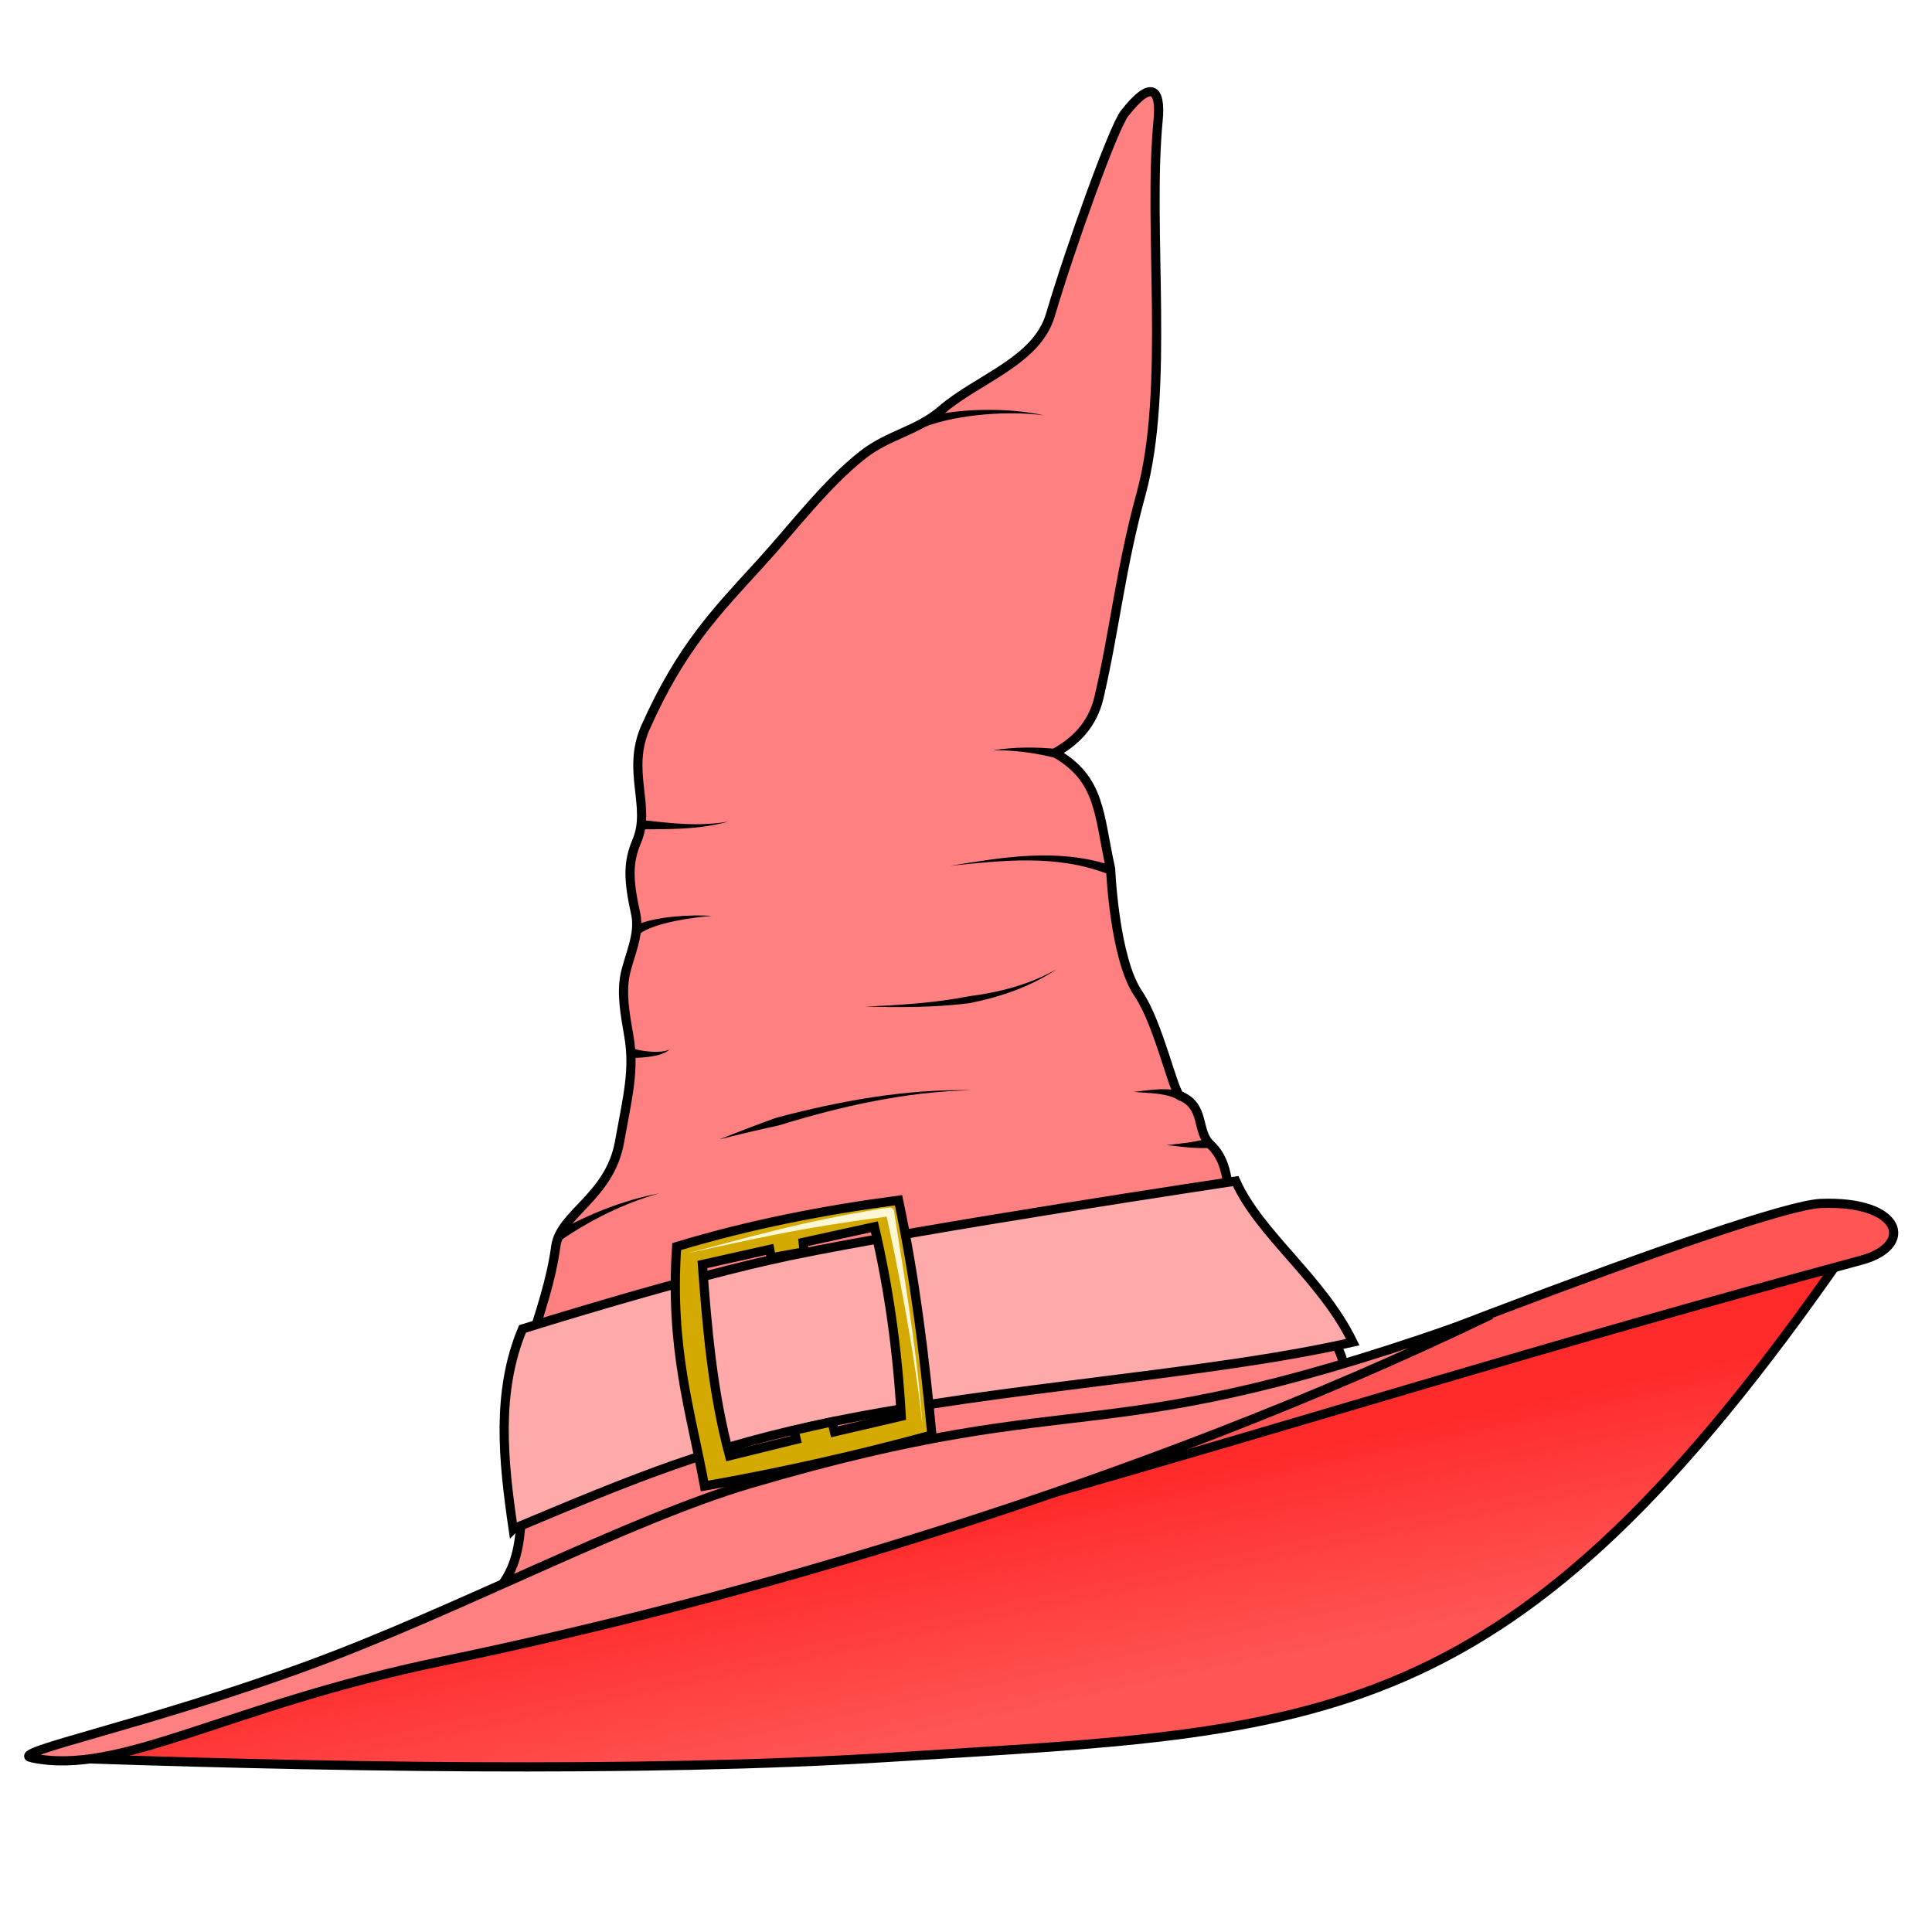
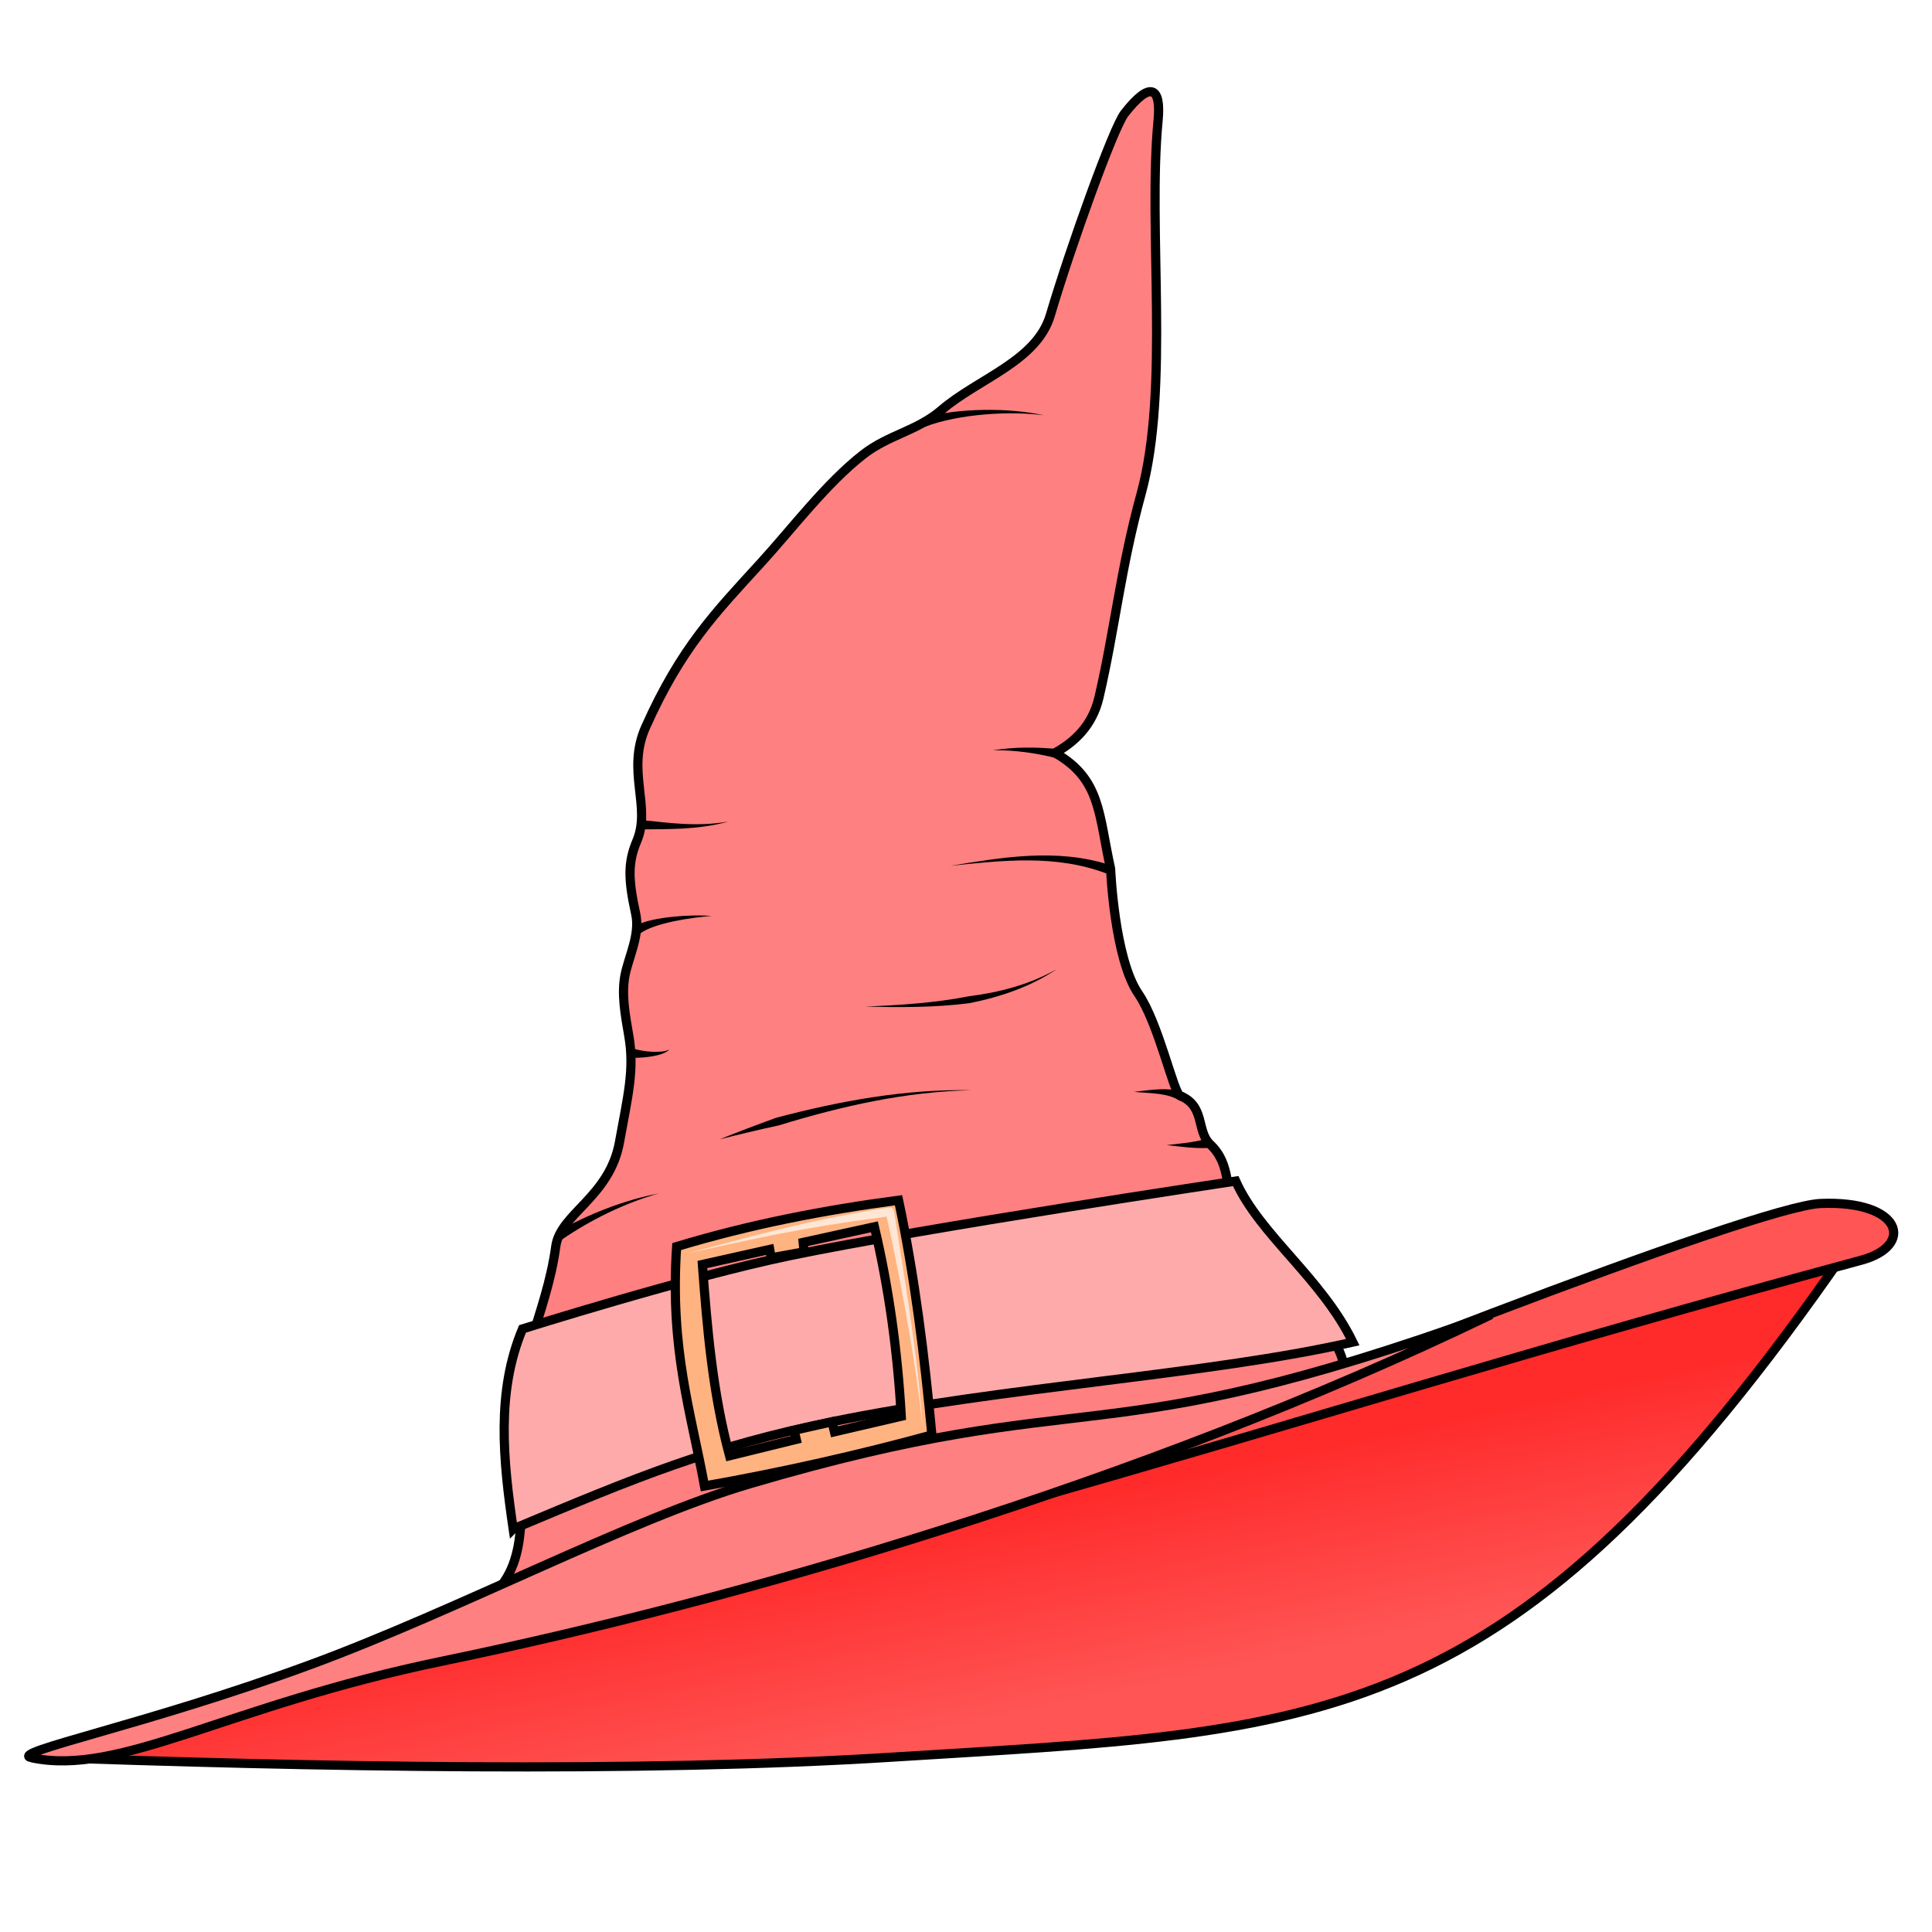
<svg xmlns="http://www.w3.org/2000/svg" xmlns:ns1="http://www.openswatchbook.org/uri/2009/osb" xmlns:xlink="http://www.w3.org/1999/xlink" viewBox="0 0 256 256" id="svg4206" version="1.1">
  <style id="style3">
    svg { cursor: default; }
  </style>
  <defs id="defs4208">
    <linearGradient id="linearGradient4584">
      <stop style="stop-color:#ff5555;stop-opacity:1" offset="0" id="stop4586" />
      <stop style="stop-color:#ff2a2a;stop-opacity:1" offset="1" id="stop4588" />
    </linearGradient>
    <linearGradient id="linearGradient4509" ns1:paint="solid">
      <stop style="stop-color:#ffaaaa;stop-opacity:1;" offset="0" id="stop4511" />
    </linearGradient>
    <linearGradient id="linearGradient4503" ns1:paint="solid">
      <stop style="stop-color:#ff8080;stop-opacity:1;" offset="0" id="stop4505" />
    </linearGradient>
    <linearGradient id="linearGradient4497" ns1:paint="solid">
      <stop style="stop-color:#ff5555;stop-opacity:1;" offset="0" id="stop4499" />
    </linearGradient>
    <linearGradient xlink:href="#linearGradient4584" id="linearGradient4590" x1="157.857" y1="193.857" x2="153.214" y2="172.071" gradientUnits="userSpaceOnUse" gradientTransform="matrix(1.215506,0,0,1.215506,-29.03499,-14.33814)" />
  </defs>
  <g id="layer4">
    <path style="fill:#ff8080;fill-rule:evenodd;stroke:#000000;stroke-width:1.216px;stroke-linecap:butt;stroke-linejoin:miter;stroke-opacity:1" d="m 63.054,213.031 c 6.66,-4.038 6.47,-10.418 5.525,-22.408 -0.745,-9.455 3.804,-16.217 5.065,-25.478 0.587,-4.313 7.138,-6.554 8.441,-13.813 1.09,-6.067 2.02,-9.558 1.228,-14.12 -0.478,-2.752 -0.991,-5.543 -0.484,-8.048 0.492,-2.428 2.007,-5.336 1.405,-8.068 -1.021,-4.624 -1.032,-6.872 0.153,-9.669 1.924,-4.54 -1.43,-9.28 1.163,-15.086 4.7,-10.526 9.286,-15.21 15.259,-21.749 4.164,-4.559 8.689,-10.572 13.58,-14.376 3.39,-2.636 7.116,-3.095 10.363,-5.884 4.841,-4.159 12.617,-6.466 14.427,-12.585 2.667,-9.02 8.344,-24.804 9.823,-26.706 3.419,-4.397 4.877,-3.521 4.451,0.921 -1.387,14.464 1.577,35.526 -2.255,49.485 -2.727,9.932 -3.479,17.948 -5.572,26.948 -0.888,3.818 -3.325,5.96 -5.832,7.367 6.092,3.48 5.751,8.077 7.367,15.348 0,0 0.48,11.909 3.684,16.576 2.681,3.906 4.662,13.154 5.525,13.506 3.379,1.38 2.103,4.668 3.99,6.446 2.882,2.716 1.861,6.174 3.377,8.902 5.143,9.26 20.079,20.858 11.818,23.022 z" id="path4582" />
    <path style="fill:url(#linearGradient4590);fill-opacity:1;fill-rule:evenodd;stroke:#000000;stroke-width:1.216px;stroke-linecap:butt;stroke-linejoin:miter;stroke-opacity:1" d="M 4.174,232.8 C 55.4,218.981 161.042,186.929 244.454,165.947 199.917,230.211 175.707,229.228 117.874,232.853 84.861,234.922 41.278,234.147 4.174,232.8 Z" id="path4578" />
    <path style="fill:#ff5555;fill-rule:evenodd;stroke:#000000;stroke-width:1.216px;stroke-linecap:butt;stroke-linejoin:miter;stroke-opacity:1" d="m 135.19,199.064 c 37.552,-10.641 68.647,-20.538 111.427,-32.077 7.139,-1.926 5.443,-7.966 -5.372,-7.521 -8.634,0.355 -72.136,25.222 -106.055,39.598 z" id="path4580" />
    <path style="fill:#ff8080;fill-rule:evenodd;stroke:#000000;stroke-width:1.216px;stroke-linecap:butt;stroke-linejoin:miter;stroke-opacity:1" d="m 4.174,232.909 c 11.715,2.498 25.763,-6.876 54.345,-12.779 39.113,-8.078 92.272,-23.36 139.05,-45.934 -53.099,19.168 -52.042,8.809 -98.22,22.415 -15.828,4.664 -38.724,16.783 -58.135,23.932 -21.84,8.044 -40.283,11.675 -37.041,12.367 z" id="path4576" />
    <path style="fill:#ffaaaa;fill-rule:evenodd;stroke:#000000;stroke-width:1.216px;stroke-linecap:butt;stroke-linejoin:miter;stroke-opacity:1" d="m 67.999,202.592 c 16.65,-6.989 26.044,-10.877 42.283,-14.212 22.533,-4.627 50.088,-6.227 68.969,-10.543 -4.138,-8.494 -12.334,-14.226 -15.516,-21.339 0,0 -41.108,6.163 -59.108,9.894 -13.5,2.798 -35.39,9.694 -35.39,9.694 -3.493,8.322 -2.577,17.38 -1.239,26.507 z" id="path4592" />
-     <path style="fill:#d4aa00;fill-rule:evenodd;stroke:#000000;stroke-width:1.216px;stroke-linecap:butt;stroke-linejoin:miter;stroke-opacity:1" d="m 119.062,159.034 c -9.8,1.302 -19.601,3.181 -29.401,6.146 -0.914,13.643 1.9,21.93 3.688,31.726 10.344,-1.833 20.383,-4.095 30.132,-6.761 -0.982,-10.469 -2.253,-20.879 -4.419,-31.111 z m -3.2,3.524 c 1.92,8.123 3.069,16.502 3.561,25.101 l -8.854,2.062 -0.318,-1.329 -5.032,1.134 0.286,1.197 -8.836,2.172 c -2.266,-8.448 -2.965,-16.896 -3.598,-25.344 l 8.92,-1.995 0.198,1.114 4.357,-0.792 -0.121,-1.253 z" id="path4594" />
+     <path style="fill:#ffb380;fill-rule:evenodd;stroke:#000000;stroke-width:1.216px;stroke-linecap:butt;stroke-linejoin:miter;stroke-opacity:1" d="m 119.062,159.034 c -9.8,1.302 -19.601,3.181 -29.401,6.146 -0.914,13.643 1.9,21.93 3.688,31.726 10.344,-1.833 20.383,-4.095 30.132,-6.761 -0.982,-10.469 -2.253,-20.879 -4.419,-31.111 z m -3.2,3.524 c 1.92,8.123 3.069,16.502 3.561,25.101 l -8.854,2.062 -0.318,-1.329 -5.032,1.134 0.286,1.197 -8.836,2.172 c -2.266,-8.448 -2.965,-16.896 -3.598,-25.344 l 8.92,-1.995 0.198,1.114 4.357,-0.792 -0.121,-1.253 z" id="path4594" />
    <path style="fill:#000000;fill-rule:evenodd;stroke:none;stroke-width:1px;stroke-linecap:butt;stroke-linejoin:miter;stroke-opacity:1" d="m 74.387,164.293 c 3.856,-2.64 8.34,-4.874 12.919,-6.159 -4.682,0.893 -9.389,2.767 -13.562,5.128 z" id="path4599" />
    <path style="fill:#000000;fill-rule:evenodd;stroke:none;stroke-width:1px;stroke-linecap:butt;stroke-linejoin:miter;stroke-opacity:1" d="m 83.86,140.178 c 0.677,-0.009 1.653,-0.053 2.571,-0.21 0.927,-0.159 1.814,-0.438 2.288,-0.903 -0.564,0.282 -1.449,0.343 -2.325,0.297 -0.884,-0.047 -1.791,-0.207 -2.371,-0.388 z" id="path4603" />
    <path style="fill:#000000;fill-rule:evenodd;stroke:none;stroke-width:1px;stroke-linecap:butt;stroke-linejoin:miter;stroke-opacity:1" d="m 84.805,123.704 c 0.925,-0.698 2.652,-1.246 4.51,-1.636 1.835,-0.385 3.731,-0.605 4.986,-0.707 -1.256,-0.101 -3.181,-0.084 -5.079,0.106 -1.861,0.186 -3.818,0.549 -5.058,1.204 z" id="path4607" />
    <path style="fill:#000000;fill-rule:evenodd;stroke:none;stroke-width:1px;stroke-linecap:butt;stroke-linejoin:miter;stroke-opacity:1" d="m 84.961,109.898 c 3.482,-0.061 7.347,0.111 11.57,-1.036 -4.265,0.732 -8.068,0.148 -11.517,-0.205 z" id="path4611" />
    <path style="fill:#000000;fill-rule:evenodd;stroke:none;stroke-width:1px;stroke-linecap:butt;stroke-linejoin:miter;stroke-opacity:1" d="m 140.155,99.256 c -2.8,-0.282 -5.758,-0.295 -8.57,0.165 2.836,-0.055 5.722,0.368 8.361,1.033 z" id="path4615" />
    <path style="fill:#000000;fill-rule:evenodd;stroke:none;stroke-width:1px;stroke-linecap:butt;stroke-linejoin:miter;stroke-opacity:1" d="m 156.902,144.785 c -2.106,-0.847 -4.673,-0.3 -6.65,-0.109 2.2,0.213 4.441,0.114 6.102,1.194 z" id="path4619" />
    <path style="fill:#000000;fill-rule:evenodd;stroke:none;stroke-width:1px;stroke-linecap:butt;stroke-linejoin:miter;stroke-opacity:1" d="m 159.911,151.513 -0.093,-0.601 c -1.66,0.465 -3.386,0.612 -5.225,0.818 1.784,0.199 3.597,0.462 5.411,0.384 l -0.093,-0.601 z" id="path4623" />
    <path style="fill:#000000;fill-rule:evenodd;stroke:none;stroke-width:1px;stroke-linecap:butt;stroke-linejoin:miter;stroke-opacity:1" d="m 122.605,56.532 c 4.49,-1.695 11.243,-2.106 15.709,-1.5 -4.378,-1.001 -11.26,-1.035 -16.09,0.345 z" id="path4631" />
    <path style="fill:#000000;fill-rule:evenodd;stroke:none;stroke-width:1px;stroke-linecap:butt;stroke-linejoin:miter;stroke-opacity:1" d="m 114.655,133.389 c 4.464,0.094 9.226,0.133 13.821,-0.467 4.186,-0.842 8.16,-2.211 11.574,-4.525 -3.56,2.046 -7.585,3.097 -11.722,3.622 -4.484,0.891 -9.19,1.159 -13.673,1.37 z" id="path4635" />
    <path style="fill:#000000;fill-rule:evenodd;stroke:none;stroke-width:1px;stroke-linecap:butt;stroke-linejoin:miter;stroke-opacity:1" d="m 95.337,150.971 c 2.492,-0.995 5.011,-1.964 7.554,-2.875 8.478,-2.232 17.116,-3.815 25.872,-3.636 -8.736,0.178 -17.27,2.11 -25.579,4.665 -2.628,0.564 -5.244,1.19 -7.848,1.847 z" id="path4639" />
    <path style="fill:#000000;fill-rule:evenodd;stroke:none;stroke-width:1px;stroke-linecap:butt;stroke-linejoin:miter;stroke-opacity:1" d="m 146.779,115.157 0.198,-0.575 c -7.069,-2.22 -14.178,-0.976 -21.035,0.141 7.035,-0.732 13.953,-1.508 20.639,1.009 l 0.198,-0.575 z" id="path4647" />
-     <path style="fill:#fff6d5;fill-rule:evenodd;stroke:none;stroke-width:1px;stroke-linecap:butt;stroke-linejoin:miter;stroke-opacity:1" d="m 90.926,166.1 c 9.292,-1.992 14.695,-3.322 26.123,-4.83 0.144,-0.024 0.289,-0.048 0.434,-0.071 1.149,5.167 3.76,17.941 4.76,27.87 -0.667,-10.339 -3.069,-23.764 -3.782,-28.607 a 0.536,0.566 82.141 0 0 -0.629,-0.45 c -0.322,0.042 -0.639,0.084 -0.952,0.125 -11.416,1.892 -16.778,3.606 -25.954,5.963 z" id="path4727" />
+     <path style="fill:#ffe6d5;fill-rule:evenodd;stroke:none;stroke-width:1px;stroke-linecap:butt;stroke-linejoin:miter;stroke-opacity:1" d="m 90.926,166.1 c 9.292,-1.992 14.695,-3.322 26.123,-4.83 0.144,-0.024 0.289,-0.048 0.434,-0.071 1.149,5.167 3.76,17.941 4.76,27.87 -0.667,-10.339 -3.069,-23.764 -3.782,-28.607 a 0.536,0.566 82.141 0 0 -0.629,-0.45 c -0.322,0.042 -0.639,0.084 -0.952,0.125 -11.416,1.892 -16.778,3.606 -25.954,5.963 z" id="path4727" />
  </g>
  <g id="layer3" style="opacity:1" />
</svg>
